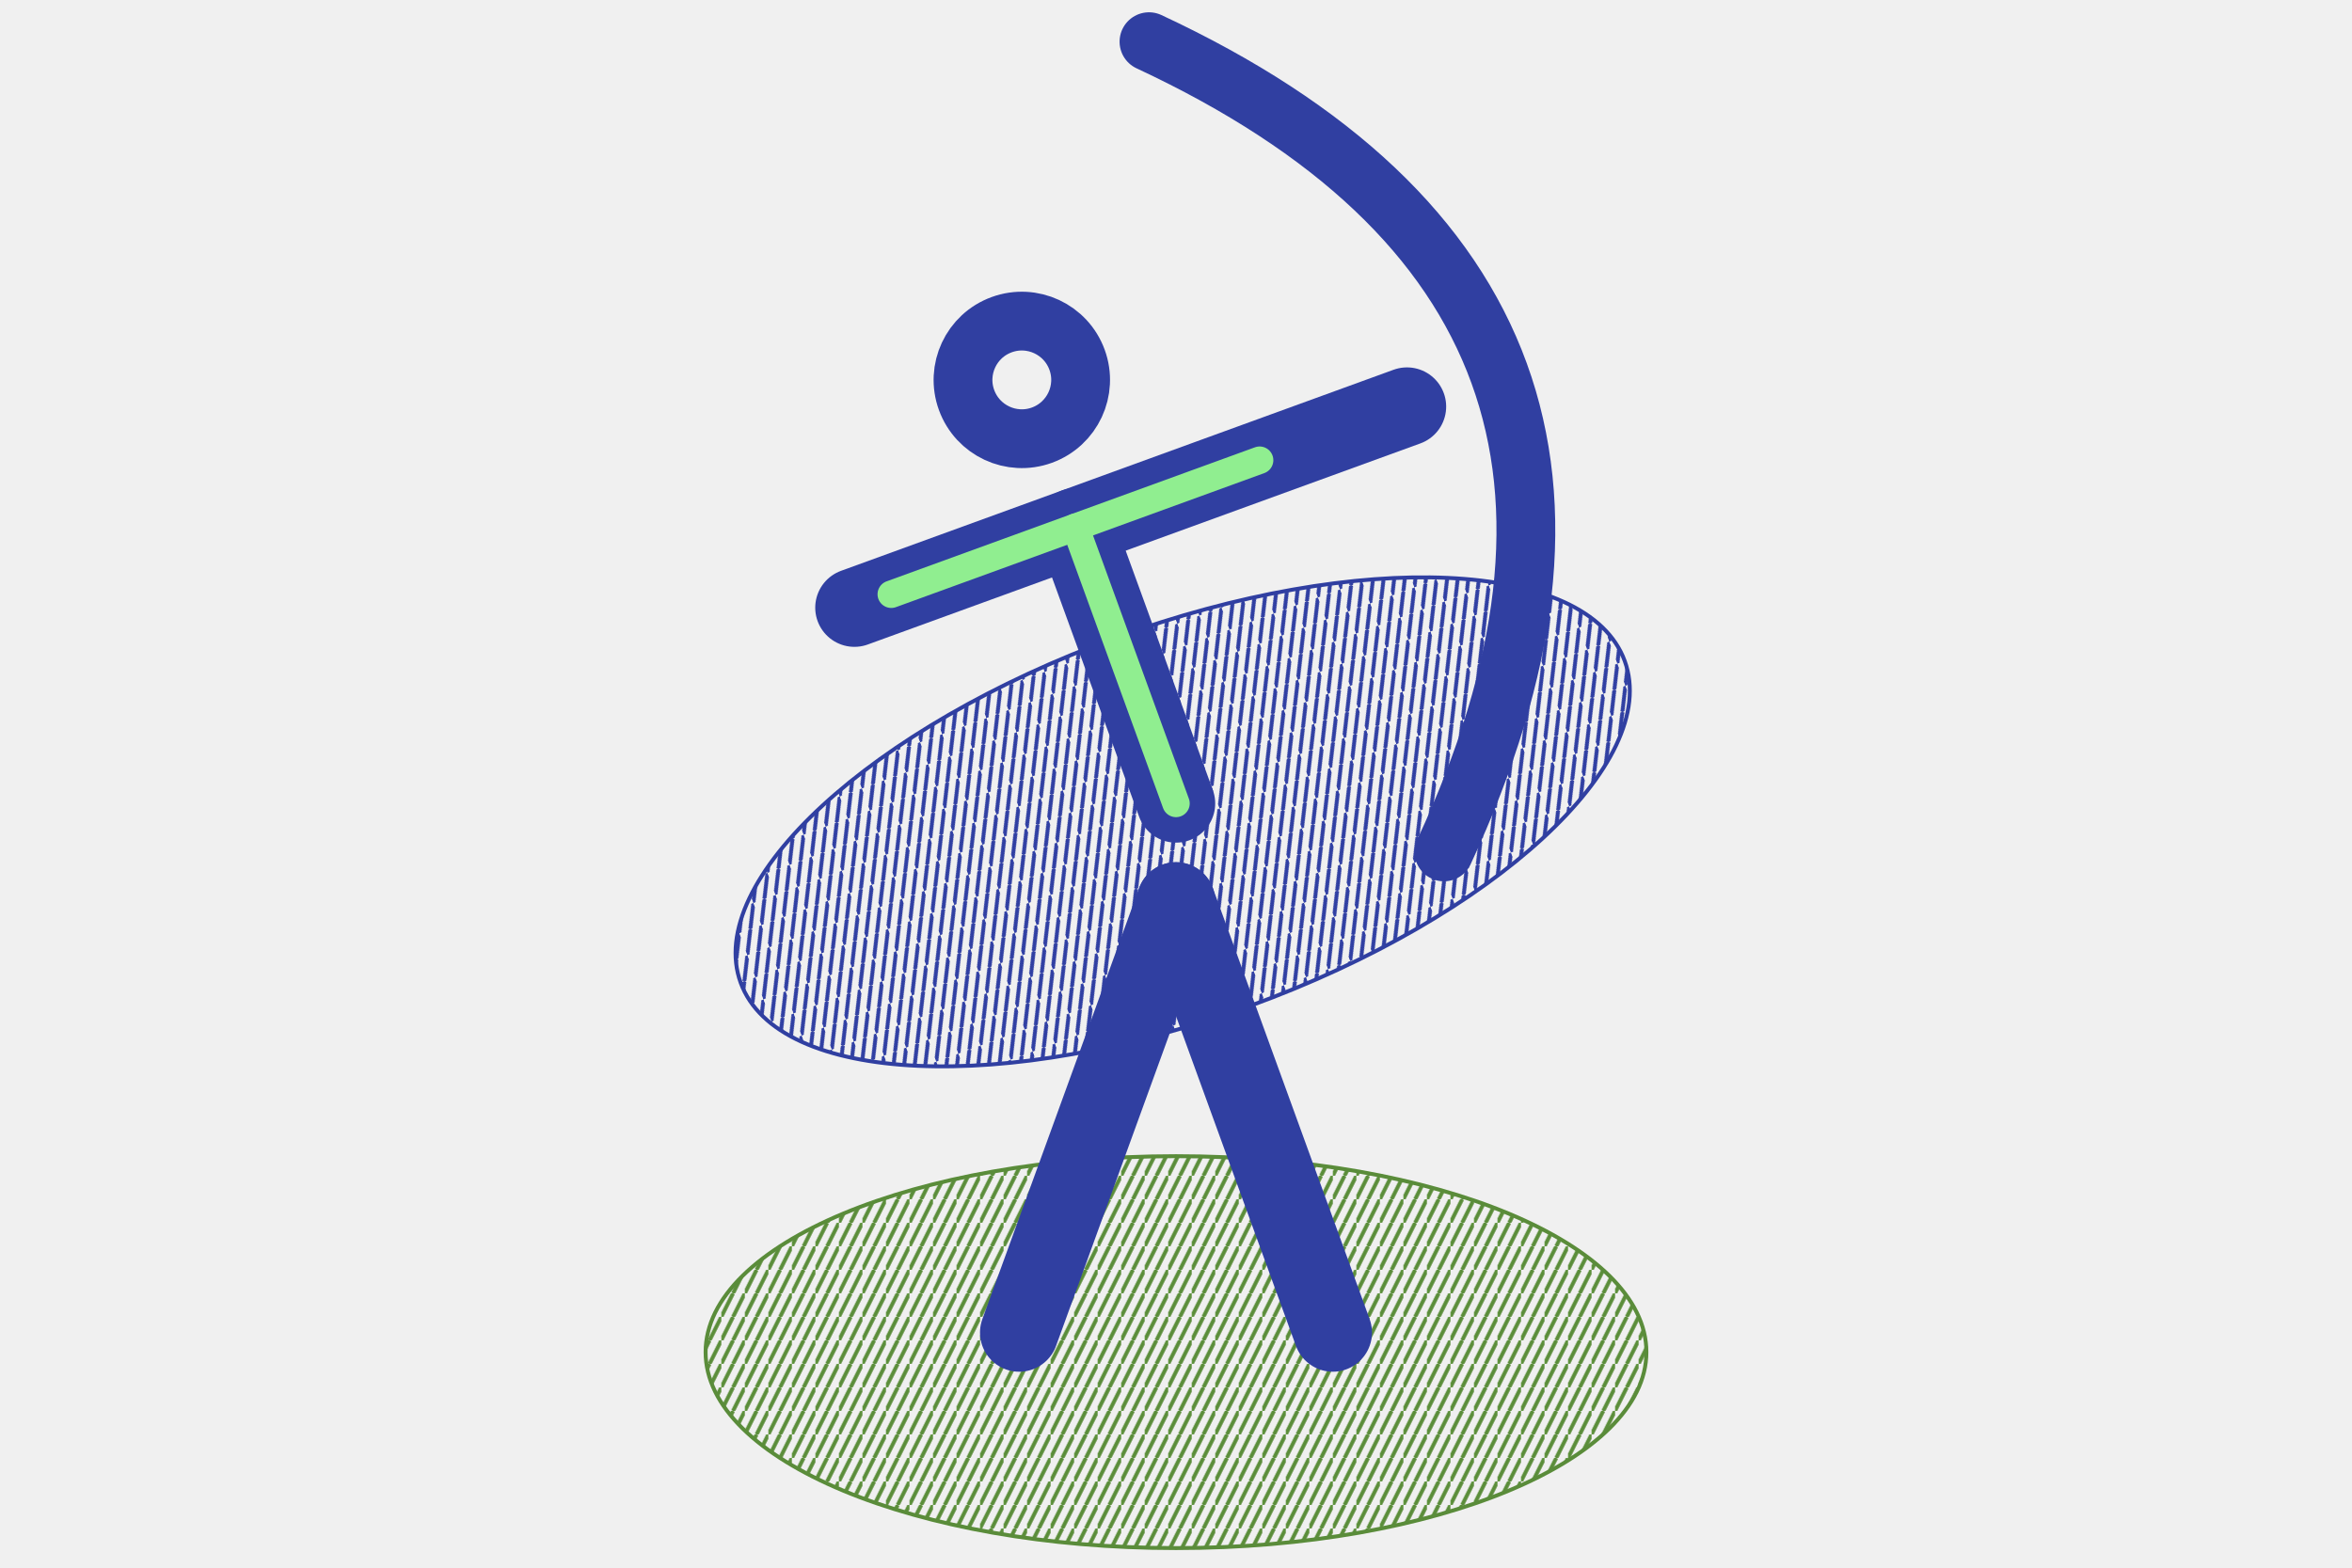
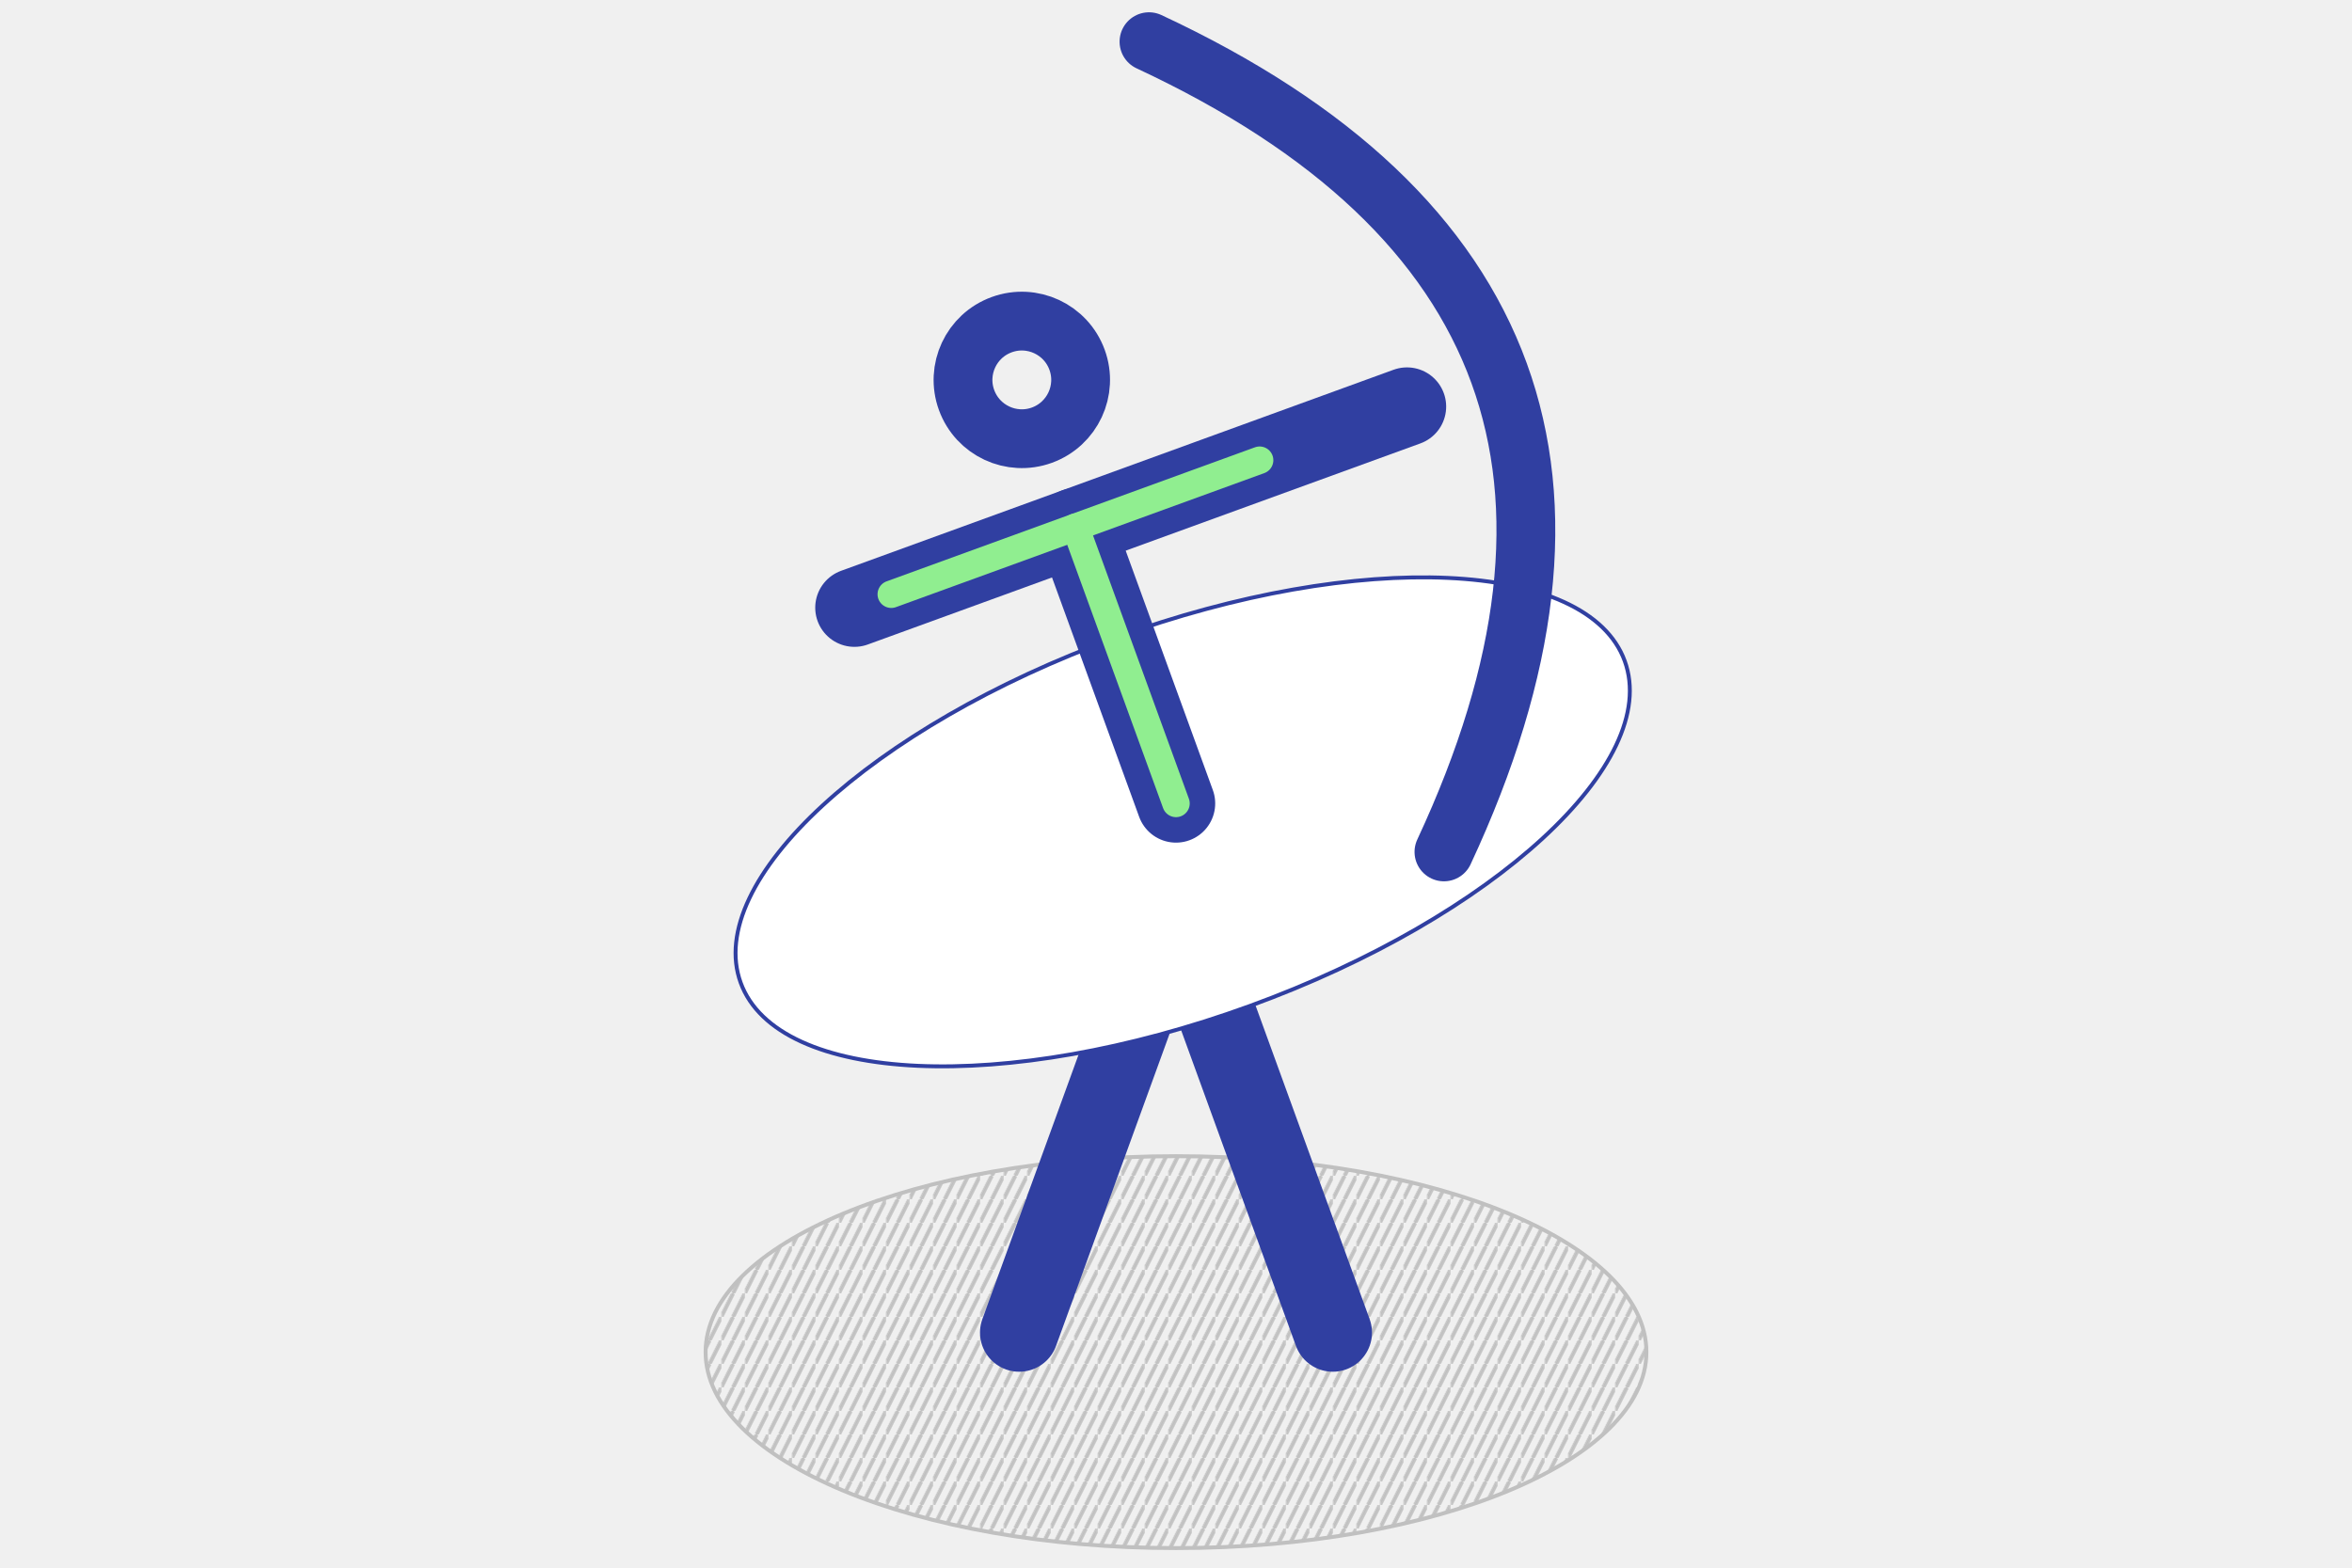
<svg xmlns="http://www.w3.org/2000/svg" viewBox="200 120 600 400">
  <pattern id="grass" width="6" height="6" patternUnits="userSpaceOnUse">
-     <line x1="0" y1="6" x2="3" y2="0" stroke="#5a8c3a" stroke-width="1" />
-     <line x1="3" y1="6" x2="6" y2="0" stroke="#5a8c3a" stroke-width="1" />
+     <line x1="0" y1="6" x2="3" y2="0" stroke="silver" stroke-width="1" />
+     <line x1="3" y1="6" x2="6" y2="0" stroke="silver" stroke-width="1" />
  </pattern>
  <pattern id="kikla" width="6" height="6" patternUnits="userSpaceOnUse">
    <line x1="0" y1="6" x2="3" y2="0" stroke="#303fa1" stroke-width="1" />
    <line x1="3" y1="6" x2="6" y2="0" stroke="#303fa1" stroke-width="1" />
  </pattern>
  <g stroke="#303fa1" stroke-width="20px" fill="none" stroke-linecap="round" stroke-linejoin="round">
+     <ellipse cx="500" cy="465" rx="120" ry="50" stroke="silver" stroke-width="1px" fill="url(#grass)" />
+     <line x1="500" y1="350" x2="540" y2="460" />
+     <line x1="500" y1="350" x2="460" y2="460" />
    <g transform="rotate(-20, 500,325)">
-       <ellipse cx="500" cy="330" rx="120" ry="50" stroke="#303fa1" stroke-width="1px" fill="url(#kikla)" />
+       <ellipse cx="500" cy="330" rx="120" ry="50" stroke="#303fa1" stroke-width="1px" fill="white" />
      <circle cx="500" cy="210" r="15" stroke-width="15px" />
      <line x1="500" y1="250" x2="500" y2="325" />
      <line x1="440" y1="250" x2="590" y2="250" />
      <line x1="500" y1="250" x2="500" y2="325" stroke="lightgreen" stroke-width="7px" />
      <line x1="450" y1="250" x2="550" y2="250" stroke="lightgreen" stroke-width="7px" />
      <path d="M560,140 Q670,250 560,360 " stroke-width="15px" />
    </g>
-     <ellipse cx="500" cy="465" rx="120" ry="50" stroke="#5a8c3a" stroke-width="1px" fill="url(#grass)" />
-     <line x1="500" y1="350" x2="540" y2="460" />
-     <line x1="500" y1="350" x2="460" y2="460" />
  </g>
</svg>
